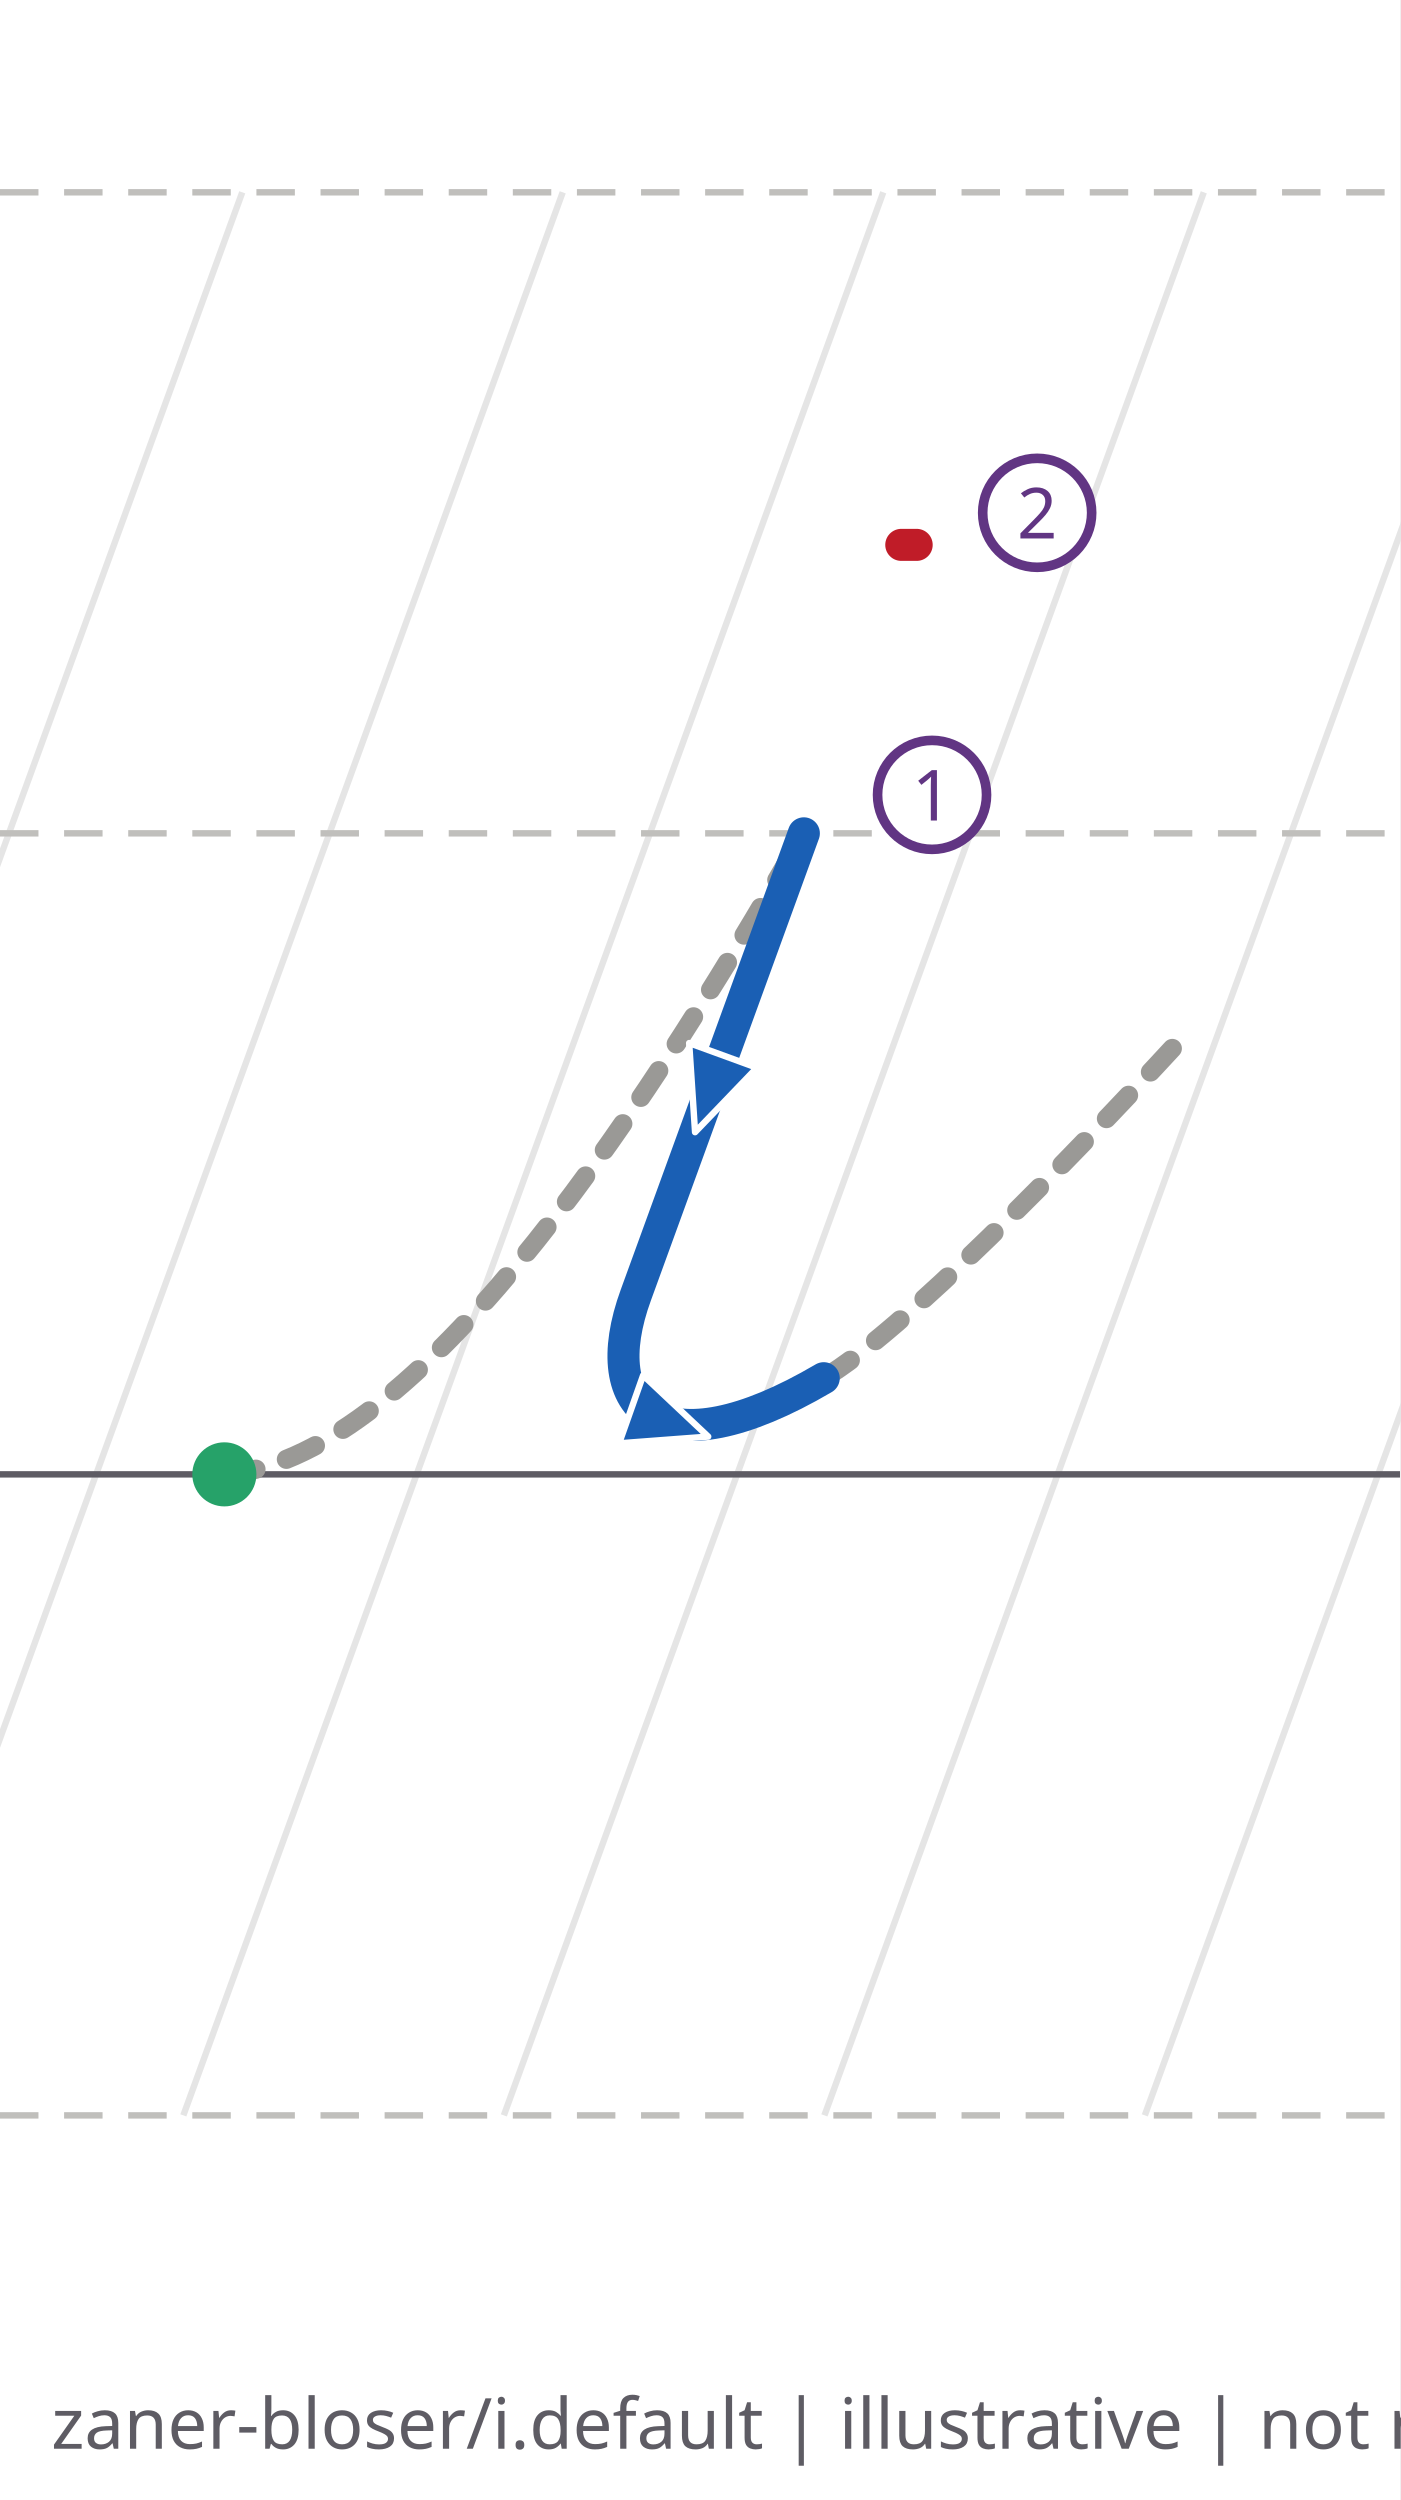
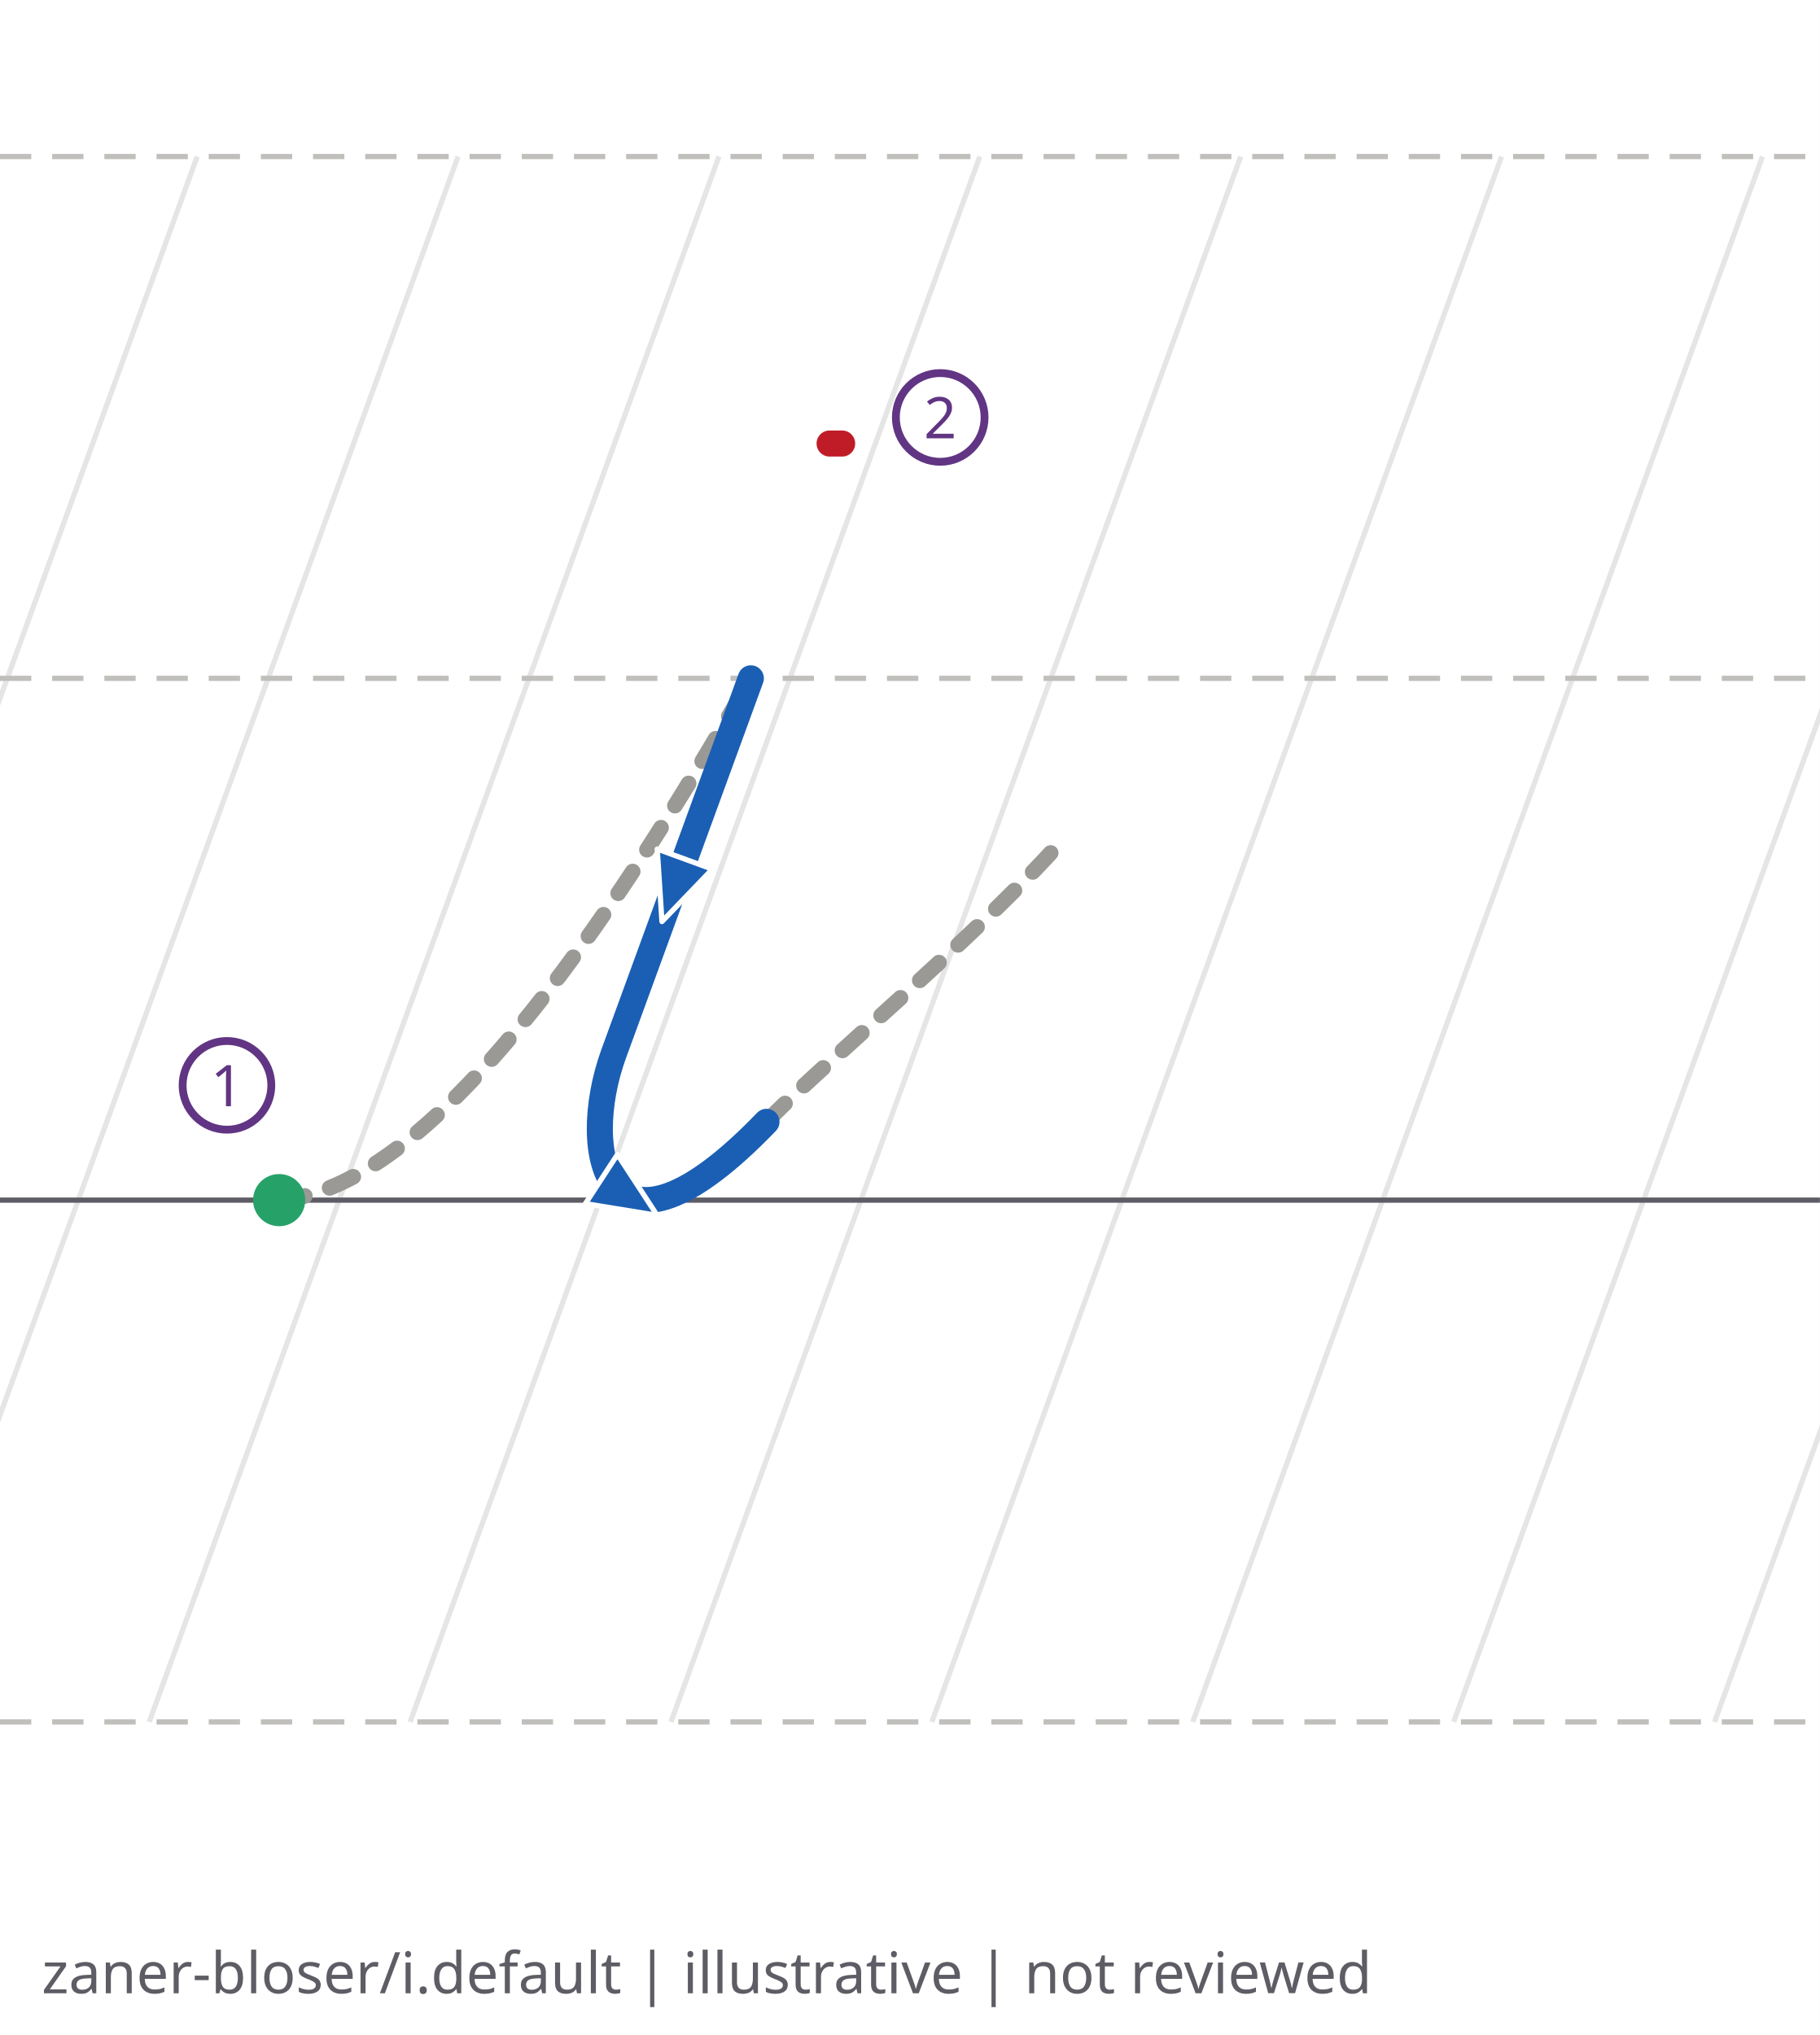
- <svg xmlns="http://www.w3.org/2000/svg" viewBox="-65 -230 218.4 390" width="349.44" height="624">
-   <rect x="-65" y="-230" width="218.4" height="390" fill="#ffffff" />
+ <svg xmlns="http://www.w3.org/2000/svg" viewBox="-115 -230 348.8 390" width="558.08" height="624">
+   <rect x="-115" y="-230" width="348.8" height="390" fill="#ffffff" />
  <g id="guides" stroke-width="1" fill="none">
    <g stroke="#e5e5e5">
      <line x1="-236.4" y1="100" x2="-127.21" y2="-200" />
      <line x1="-186.4" y1="100" x2="-77.21" y2="-200" />
      <line x1="-136.4" y1="100" x2="-27.21" y2="-200" />
      <line x1="-86.4" y1="100" x2="22.79" y2="-200" />
      <line x1="-36.4" y1="100" x2="72.79" y2="-200" />
      <line x1="13.6" y1="100" x2="122.79" y2="-200" />
      <line x1="63.6" y1="100" x2="172.79" y2="-200" />
      <line x1="113.6" y1="100" x2="222.79" y2="-200" />
+       <line x1="163.6" y1="100" x2="272.79" y2="-200" />
+       <line x1="213.6" y1="100" x2="322.79" y2="-200" />
    </g>
-     <line id="line-ascender" x1="-65" y1="-200" x2="153.4" y2="-200" stroke="#c0bfbc" stroke-dasharray="6 4" />
-     <line id="line-xheight" x1="-65" y1="-100" x2="153.4" y2="-100" stroke="#c0bfbc" stroke-dasharray="6 4" />
-     <line id="line-baseline" x1="-65" y1="0" x2="153.4" y2="0" stroke="#5e5c64" />
-     <line id="line-descender" x1="-65" y1="100" x2="153.4" y2="100" stroke="#c0bfbc" stroke-dasharray="6 4" />
+     <line id="line-ascender" x1="-115" y1="-200" x2="233.8" y2="-200" stroke="#c0bfbc" stroke-dasharray="6 4" />
+     <line id="line-xheight" x1="-115" y1="-100" x2="233.8" y2="-100" stroke="#c0bfbc" stroke-dasharray="6 4" />
+     <line id="line-baseline" x1="-115" y1="0" x2="233.8" y2="0" stroke="#5e5c64" />
+     <line id="line-descender" x1="-115" y1="100" x2="233.8" y2="100" stroke="#c0bfbc" stroke-dasharray="6 4" />
  </g>
-   <path id="leadIn" d="M-30 0 C-1.3 -2 32.9 -52 60.4 -100" fill="none" stroke="#9a9996" stroke-width="3" stroke-dasharray="5 5" stroke-linecap="round" />
-   <path id="leadOut" d="M63.5 -15 C75.7 -22.2 101.8 -49 118.4 -67" fill="none" stroke="#9a9996" stroke-width="3" stroke-dasharray="5 5" stroke-linecap="round" />
+   <path id="leadIn" d="M-61.5 0 C-32.8 -2 1.4 -52 28.9 -100" fill="none" stroke="#9a9996" stroke-width="3" stroke-dasharray="5 5" stroke-linecap="round" />
+   <path id="leadOut" d="M31.9 -15 C41.8 -25.3 70.3 -49 86.8 -67" fill="none" stroke="#9a9996" stroke-width="3" stroke-dasharray="5 5" stroke-linecap="round" />
  <g id="strokes" fill="none" stroke="#1a5fb4" stroke-width="5" stroke-linecap="round" stroke-linejoin="round">
-     <path id="s1" d="M60.4 -100 L34.2 -28 C27.6 -10 38 0 63.5 -15" />
+     <path id="s1" d="M28.9 -100 L2.6 -28 C-4.3 -9 1.3 16.8 31.9 -15" />
  </g>
  <g id="deferred" fill="none" stroke="#c01c28" stroke-width="5" stroke-linecap="round" stroke-linejoin="round">
-     <path id="dot" d="M75.6 -145 L78 -145" />
+     <path id="dot" d="M44 -145 L46.4 -145" />
  </g>
  <g id="arrows" fill="#1a5fb4" stroke="#ffffff" stroke-width="1" stroke-linejoin="round">
-     <polygon points="43.43 -53.38 53.08 -63.43 42.51 -67.28" />
-     <polygon points="45.48 -5.89 35.33 -15.45 31.58 -4.84" />
+     <polygon points="11.87 -53.39 21.53 -63.43 10.96 -67.29" />
+     <polygon points="10.95 2.92 3.34 -8.75 -2.8 0.67" />
  </g>
  <g id="start-dots" fill="#26a269">
-     <circle cx="-30" cy="0" r="5" />
+     <circle cx="-61.5" cy="0" r="5" />
  </g>
  <g id="numbers" font-family="sans-serif" font-size="11" text-anchor="middle">
-     <circle cx="80.4" cy="-106" r="8.5" fill="#ffffff" stroke="#613583" stroke-width="1.5" />
-     <text x="80.4" y="-102" fill="#613583">1</text>
-     <circle cx="96.8" cy="-150" r="8.5" fill="#ffffff" stroke="#613583" stroke-width="1.5" />
-     <text x="96.8" y="-146" fill="#613583">2</text>
+     <circle cx="-71.5" cy="-22" r="8.5" fill="#ffffff" stroke="#613583" stroke-width="1.5" />
+     <text x="-71.5" y="-18" fill="#613583">1</text>
+     <circle cx="65.2" cy="-150" r="8.5" fill="#ffffff" stroke="#613583" stroke-width="1.5" />
+     <text x="65.2" y="-146" fill="#613583">2</text>
  </g>
-   <text x="-57" y="152" font-family="sans-serif" font-size="11" fill="#5e5c64">zaner-bloser/i.default | illustrative | not reviewed</text>
+   <text x="-107" y="152" font-family="sans-serif" font-size="11" fill="#5e5c64">zaner-bloser/i.default | illustrative | not reviewed</text>
</svg>
